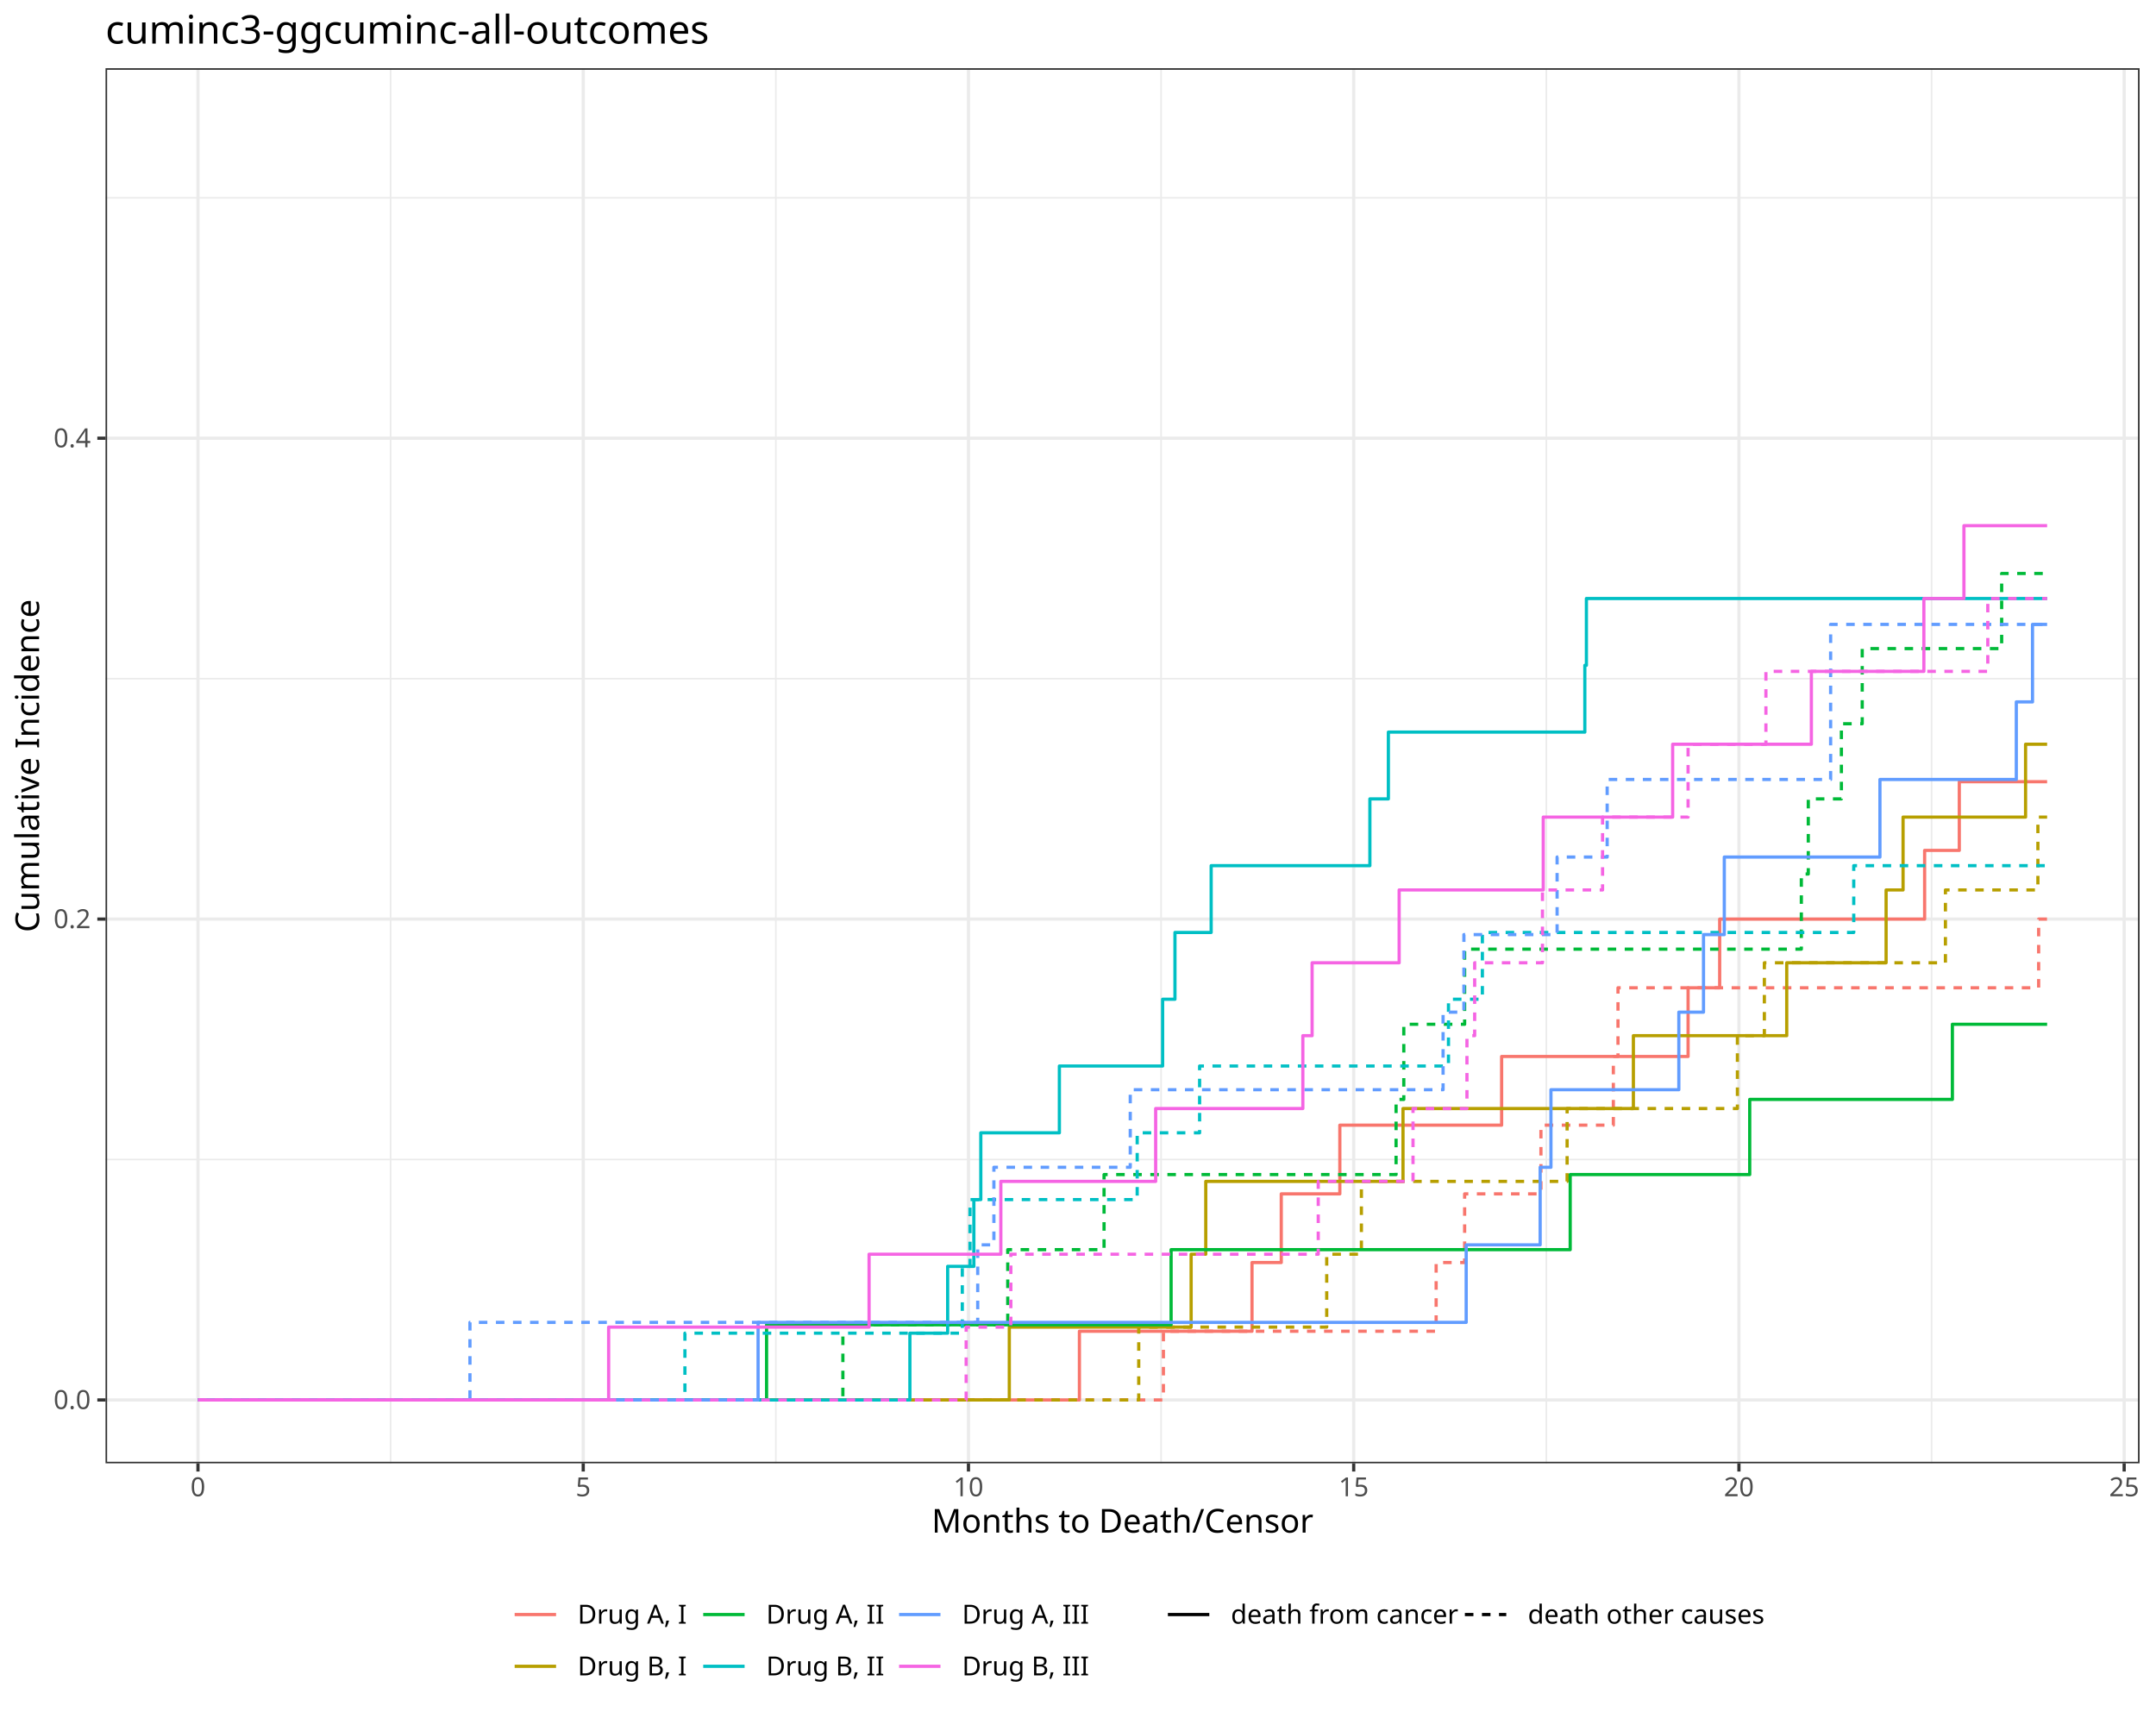
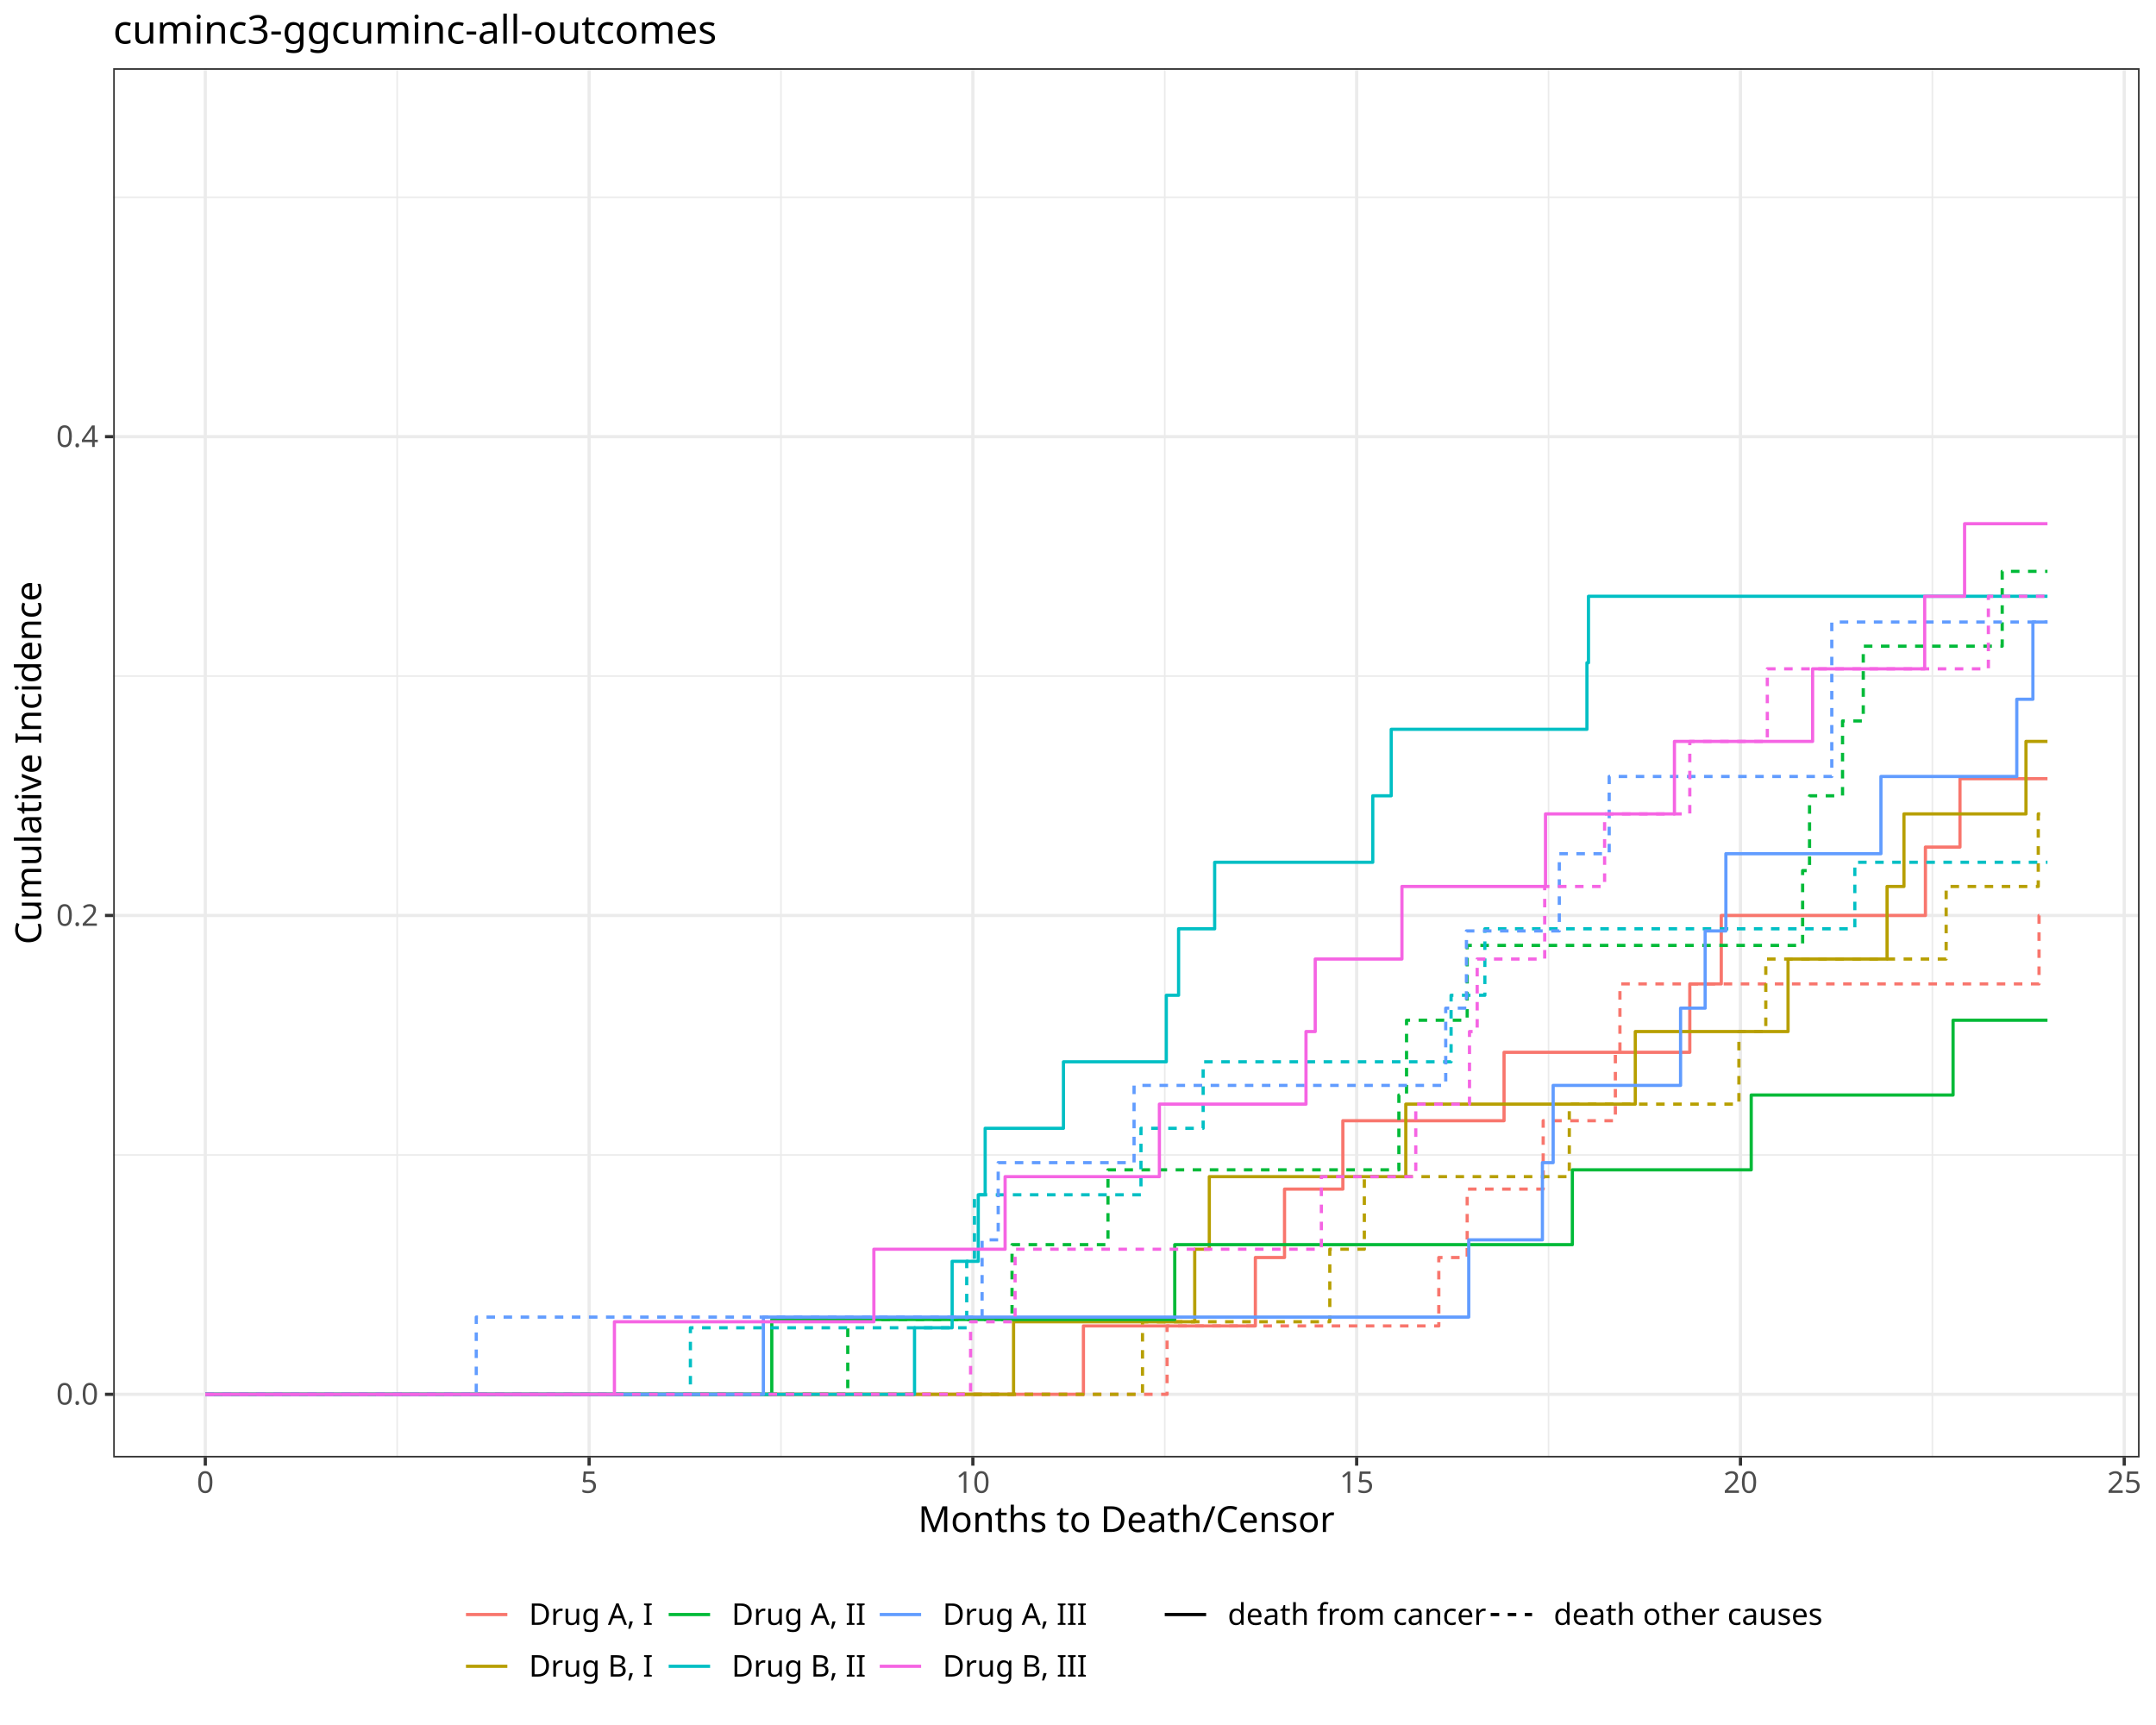
<svg xmlns="http://www.w3.org/2000/svg" class="svglite" data-engine-version="2.0" width="720.00pt" height="576.00pt" viewBox="0 0 720.00 576.00">
  <defs>
    <style type="text/css">
    .svglite line, .svglite polyline, .svglite polygon, .svglite path, .svglite rect, .svglite circle {
      fill: none;
      stroke: #000000;
      stroke-linecap: round;
      stroke-linejoin: round;
      stroke-miterlimit: 10.00;
    }
  </style>
  </defs>
  <rect width="100%" height="100%" style="stroke: none; fill: #FFFFFF;" />
  <defs>
    <clipPath id="cpMC4wMHw3MjAuMDB8MC4wMHw1NzYuMDA=">
      <rect x="0.00" y="0.00" width="720.00" height="576.00" />
    </clipPath>
  </defs>
  <g clip-path="url(#cpMC4wMHw3MjAuMDB8MC4wMHw1NzYuMDA=)">
    <rect x="0.00" y="0.00" width="720.00" height="576.00" style="stroke-width: 1.07; stroke: #FFFFFF; fill: #FFFFFF;" />
  </g>
  <defs>
-     <clipPath id="cpMzUuMjR8NzE0LjUyfDIyLjc4fDQ4OC42Mw==">
-       <rect x="35.24" y="22.78" width="679.28" height="465.85" />
+     <clipPath id="cpMzcuODB8NzE0LjUyfDIyLjc4fDQ4Ni42Ng==">
+       <rect x="37.80" y="22.78" width="676.72" height="463.88" />
    </clipPath>
  </defs>
-   <g clip-path="url(#cpMzUuMjR8NzE0LjUyfDIyLjc4fDQ4OC42Mw==)">
-     <rect x="35.24" y="22.78" width="679.28" height="465.85" style="stroke-width: 1.07; stroke: none; fill: #FFFFFF;" />
-     <polyline points="35.24,387.18 714.52,387.18 " style="stroke-width: 0.53; stroke: #EBEBEB; stroke-linecap: butt;" />
-     <polyline points="35.24,226.62 714.52,226.62 " style="stroke-width: 0.53; stroke: #EBEBEB; stroke-linecap: butt;" />
-     <polyline points="35.24,66.05 714.52,66.05 " style="stroke-width: 0.53; stroke: #EBEBEB; stroke-linecap: butt;" />
-     <polyline points="130.44,488.63 130.44,22.78 " style="stroke-width: 0.53; stroke: #EBEBEB; stroke-linecap: butt;" />
-     <polyline points="259.09,488.63 259.09,22.78 " style="stroke-width: 0.53; stroke: #EBEBEB; stroke-linecap: butt;" />
-     <polyline points="387.74,488.63 387.74,22.78 " style="stroke-width: 0.53; stroke: #EBEBEB; stroke-linecap: butt;" />
-     <polyline points="516.40,488.63 516.40,22.78 " style="stroke-width: 0.53; stroke: #EBEBEB; stroke-linecap: butt;" />
-     <polyline points="645.05,488.63 645.05,22.78 " style="stroke-width: 0.53; stroke: #EBEBEB; stroke-linecap: butt;" />
-     <polyline points="35.24,467.46 714.52,467.46 " style="stroke-width: 1.07; stroke: #EBEBEB; stroke-linecap: butt;" />
-     <polyline points="35.24,306.90 714.52,306.90 " style="stroke-width: 1.07; stroke: #EBEBEB; stroke-linecap: butt;" />
-     <polyline points="35.24,146.33 714.52,146.33 " style="stroke-width: 1.07; stroke: #EBEBEB; stroke-linecap: butt;" />
-     <polyline points="66.11,488.63 66.11,22.78 " style="stroke-width: 1.07; stroke: #EBEBEB; stroke-linecap: butt;" />
-     <polyline points="194.77,488.63 194.77,22.78 " style="stroke-width: 1.07; stroke: #EBEBEB; stroke-linecap: butt;" />
-     <polyline points="323.42,488.63 323.42,22.78 " style="stroke-width: 1.07; stroke: #EBEBEB; stroke-linecap: butt;" />
-     <polyline points="452.07,488.63 452.07,22.78 " style="stroke-width: 1.07; stroke: #EBEBEB; stroke-linecap: butt;" />
-     <polyline points="580.72,488.63 580.72,22.78 " style="stroke-width: 1.07; stroke: #EBEBEB; stroke-linecap: butt;" />
-     <polyline points="709.37,488.63 709.37,22.78 " style="stroke-width: 1.07; stroke: #EBEBEB; stroke-linecap: butt;" />
-     <polyline points="66.11,467.46 360.47,467.46 360.47,444.52 388.52,444.52 388.52,444.52 418.11,444.52 418.11,421.58 427.88,421.58 427.88,398.65 447.44,398.65 447.44,375.71 479.60,375.71 479.60,375.71 489.12,375.71 489.12,375.71 501.47,375.71 501.47,352.77 514.60,352.77 514.60,352.77 538.78,352.77 538.78,352.77 540.33,352.77 540.33,352.77 563.74,352.77 563.74,329.83 574.29,329.83 574.29,306.90 642.73,306.90 642.73,283.96 654.31,283.96 654.31,261.02 680.81,261.02 680.81,261.02 683.64,261.02 683.64,261.02 " style="stroke-width: 1.07; stroke: #F8766D; stroke-linecap: butt;" />
-     <polyline points="66.11,467.46 360.47,467.46 360.47,467.46 388.52,467.46 388.52,444.52 418.11,444.52 418.11,444.52 427.88,444.52 427.88,444.52 447.44,444.52 447.44,444.52 479.60,444.52 479.60,421.58 489.12,421.58 489.12,398.65 501.47,398.65 501.47,398.65 514.60,398.65 514.60,375.71 538.78,375.71 538.78,352.77 540.33,352.77 540.33,329.83 563.74,329.83 563.74,329.83 574.29,329.83 574.29,329.83 642.73,329.83 642.73,329.83 654.31,329.83 654.31,329.83 680.81,329.83 680.81,306.90 683.64,306.90 683.64,306.90 " style="stroke-width: 1.07; stroke: #F8766D; stroke-dasharray: 2.85,2.85; stroke-linecap: butt;" />
-     <polyline points="66.11,467.46 337.06,467.46 337.06,443.13 380.28,443.13 380.28,443.13 397.78,443.13 397.78,418.80 402.67,418.80 402.67,394.48 443.06,394.48 443.06,394.48 454.64,394.48 454.64,394.48 468.54,394.48 468.54,370.15 523.34,370.15 523.34,370.15 545.47,370.15 545.47,345.82 580.21,345.82 580.21,345.82 589.21,345.82 589.21,345.82 596.68,345.82 596.68,321.49 629.87,321.49 629.87,297.17 635.53,297.17 635.53,272.84 649.68,272.84 649.68,272.84 676.44,272.84 676.44,248.51 680.56,248.51 680.56,248.51 683.64,248.51 683.64,248.51 " style="stroke-width: 1.07; stroke: #B79F00; stroke-linecap: butt;" />
-     <polyline points="66.11,467.46 337.06,467.46 337.06,467.46 380.28,467.46 380.28,443.13 397.78,443.13 397.78,443.13 402.67,443.13 402.67,443.13 443.06,443.13 443.06,418.80 454.64,418.80 454.64,394.48 468.54,394.48 468.54,394.48 523.34,394.48 523.34,370.15 545.47,370.15 545.47,370.15 580.21,370.15 580.21,345.82 589.21,345.82 589.21,321.49 596.68,321.49 596.68,321.49 629.87,321.49 629.87,321.49 635.53,321.49 635.53,321.49 649.68,321.49 649.68,297.17 676.44,297.17 676.44,297.17 680.56,297.17 680.56,272.84 683.64,272.84 683.64,272.84 " style="stroke-width: 1.07; stroke: #B79F00; stroke-dasharray: 2.85,2.85; stroke-linecap: butt;" />
-     <polyline points="66.11,467.46 256.00,467.46 256.00,442.37 281.48,442.37 281.48,442.37 336.54,442.37 336.54,442.37 368.70,442.37 368.70,442.37 391.09,442.37 391.09,417.28 466.22,417.28 466.22,417.28 468.80,417.28 468.80,417.28 489.12,417.28 489.12,417.28 524.37,417.28 524.37,392.20 584.32,392.20 584.32,367.11 601.56,367.11 601.56,367.11 603.88,367.11 603.88,367.11 614.94,367.11 614.94,367.11 621.89,367.11 621.89,367.11 652.00,367.11 652.00,342.02 668.46,342.02 668.46,342.02 683.64,342.02 683.64,342.02 " style="stroke-width: 1.07; stroke: #00BA38; stroke-linecap: butt;" />
-     <polyline points="66.11,467.46 256.00,467.46 256.00,467.46 281.48,467.46 281.48,442.37 336.54,442.37 336.54,417.28 368.70,417.28 368.70,392.20 391.09,392.20 391.09,392.20 466.22,392.20 466.22,367.11 468.80,367.11 468.80,342.02 489.12,342.02 489.12,316.93 524.37,316.93 524.37,316.93 584.32,316.93 584.32,316.93 601.56,316.93 601.56,291.84 603.88,291.84 603.88,266.76 614.94,266.76 614.94,241.67 621.89,241.67 621.89,216.58 652.00,216.58 652.00,216.58 668.46,216.58 668.46,191.49 683.64,191.49 683.64,191.49 " style="stroke-width: 1.07; stroke: #00BA38; stroke-dasharray: 2.85,2.85; stroke-linecap: butt;" />
-     <polyline points="66.11,467.46 228.73,467.46 228.73,467.46 303.86,467.46 303.86,445.16 316.47,445.16 316.47,422.86 321.36,422.86 321.36,422.86 323.93,422.86 323.93,422.86 325.22,422.86 325.22,400.56 327.54,400.56 327.54,378.26 353.78,378.26 353.78,355.96 379.77,355.96 379.77,355.96 388.26,355.96 388.26,333.66 392.38,333.66 392.38,311.36 400.61,311.36 400.61,311.36 404.47,311.36 404.47,289.06 457.47,289.06 457.47,266.76 463.65,266.76 463.65,244.46 483.72,244.46 483.72,244.46 495.04,244.46 495.04,244.46 529.26,244.46 529.26,222.16 529.78,222.16 529.78,199.85 619.06,199.85 619.06,199.85 683.64,199.85 683.64,199.85 " style="stroke-width: 1.07; stroke: #00BFC4; stroke-linecap: butt;" />
-     <polyline points="66.11,467.46 228.73,467.46 228.73,445.16 303.86,445.16 303.86,445.16 316.47,445.16 316.47,445.16 321.36,445.16 321.36,422.86 323.93,422.86 323.93,400.56 325.22,400.56 325.22,400.56 327.54,400.56 327.54,400.56 353.78,400.56 353.78,400.56 379.77,400.56 379.77,378.26 388.26,378.26 388.26,378.26 392.38,378.26 392.38,378.26 400.61,378.26 400.61,355.96 404.47,355.96 404.47,355.96 457.47,355.96 457.47,355.96 463.65,355.96 463.65,355.96 483.72,355.96 483.72,333.66 495.04,333.66 495.04,311.36 529.26,311.36 529.26,311.36 529.78,311.36 529.78,311.36 619.06,311.36 619.06,289.06 683.64,289.06 683.64,289.06 " style="stroke-width: 1.07; stroke: #00BFC4; stroke-dasharray: 2.85,2.85; stroke-linecap: butt;" />
-     <polyline points="66.11,467.46 156.94,467.46 156.94,467.46 253.17,467.46 253.17,441.56 326.51,441.56 326.51,441.56 331.91,441.56 331.91,441.56 377.45,441.56 377.45,441.56 481.92,441.56 481.92,441.56 488.87,441.56 488.87,441.56 489.64,441.56 489.64,415.67 514.34,415.67 514.34,389.77 517.94,389.77 517.94,363.87 520.00,363.87 520.00,363.87 536.72,363.87 536.72,363.87 560.65,363.87 560.65,337.97 568.89,337.97 568.89,312.08 575.83,312.08 575.83,286.18 611.34,286.18 611.34,286.18 627.81,286.18 627.81,260.28 673.35,260.28 673.35,234.38 678.76,234.38 678.76,208.49 683.64,208.49 683.64,208.49 " style="stroke-width: 1.07; stroke: #619CFF; stroke-linecap: butt;" />
-     <polyline points="66.11,467.46 156.94,467.46 156.94,441.56 253.17,441.56 253.17,441.56 326.51,441.56 326.51,415.67 331.91,415.67 331.91,389.77 377.45,389.77 377.45,363.87 481.92,363.87 481.92,337.97 488.87,337.97 488.87,312.08 489.64,312.08 489.64,312.08 514.34,312.08 514.34,312.08 517.94,312.08 517.94,312.08 520.00,312.08 520.00,286.18 536.72,286.18 536.72,260.28 560.65,260.28 560.65,260.28 568.89,260.28 568.89,260.28 575.83,260.28 575.83,260.28 611.34,260.28 611.34,208.49 627.81,208.49 627.81,208.49 673.35,208.49 673.35,208.49 678.76,208.49 678.76,208.49 683.64,208.49 683.64,208.49 " style="stroke-width: 1.07; stroke: #619CFF; stroke-dasharray: 2.85,2.85; stroke-linecap: butt;" />
-     <polyline points="66.11,467.46 203.26,467.46 203.26,443.13 290.23,443.13 290.23,418.80 322.65,418.80 322.65,418.80 334.23,418.80 334.23,394.48 337.57,394.48 337.57,394.48 385.94,394.48 385.94,370.15 435.09,370.15 435.09,345.82 438.18,345.82 438.18,321.49 440.23,321.49 440.23,321.49 467.25,321.49 467.25,297.17 471.88,297.17 471.88,297.17 489.89,297.17 489.89,297.17 492.47,297.17 492.47,297.17 515.11,297.17 515.11,297.17 515.37,297.17 515.37,272.84 535.18,272.84 535.18,272.84 558.59,272.84 558.59,248.51 563.74,248.51 563.74,248.51 589.73,248.51 589.73,248.51 604.91,248.51 604.91,224.18 642.48,224.18 642.48,199.85 655.86,199.85 655.86,175.53 663.83,175.53 663.83,175.53 683.64,175.53 683.64,175.53 " style="stroke-width: 1.07; stroke: #F564E3; stroke-linecap: butt;" />
-     <polyline points="66.11,467.46 203.26,467.46 203.26,467.46 290.23,467.46 290.23,467.46 322.65,467.46 322.65,443.13 334.23,443.13 334.23,443.13 337.57,443.13 337.57,418.80 385.94,418.80 385.94,418.80 435.09,418.80 435.09,418.80 438.18,418.80 438.18,418.80 440.23,418.80 440.23,394.48 467.25,394.48 467.25,394.48 471.88,394.48 471.88,370.15 489.89,370.15 489.89,345.82 492.47,345.82 492.47,321.49 515.11,321.49 515.11,297.17 515.37,297.17 515.37,297.17 535.18,297.17 535.18,272.84 558.59,272.84 558.59,272.84 563.74,272.84 563.74,248.51 589.73,248.51 589.73,224.18 604.91,224.18 604.91,224.18 642.48,224.18 642.48,224.18 655.86,224.18 655.86,224.18 663.83,224.18 663.83,199.85 683.64,199.85 683.64,199.85 " style="stroke-width: 1.07; stroke: #F564E3; stroke-dasharray: 2.85,2.85; stroke-linecap: butt;" />
-     <rect x="35.24" y="22.78" width="679.28" height="465.85" style="stroke-width: 1.07; stroke: #333333;" />
+   <g clip-path="url(#cpMzcuODB8NzE0LjUyfDIyLjc4fDQ4Ni42Ng==)">
+     <rect x="37.80" y="22.78" width="676.72" height="463.88" style="stroke-width: 1.07; stroke: none; fill: #FFFFFF;" />
+     <polyline points="37.80,385.64 714.52,385.64 " style="stroke-width: 0.53; stroke: #EBEBEB; stroke-linecap: butt;" />
+     <polyline points="37.80,225.75 714.52,225.75 " style="stroke-width: 0.53; stroke: #EBEBEB; stroke-linecap: butt;" />
+     <polyline points="37.80,65.87 714.52,65.87 " style="stroke-width: 0.53; stroke: #EBEBEB; stroke-linecap: butt;" />
+     <polyline points="132.65,486.66 132.65,22.78 " style="stroke-width: 0.53; stroke: #EBEBEB; stroke-linecap: butt;" />
+     <polyline points="260.81,486.66 260.81,22.78 " style="stroke-width: 0.53; stroke: #EBEBEB; stroke-linecap: butt;" />
+     <polyline points="388.98,486.66 388.98,22.78 " style="stroke-width: 0.53; stroke: #EBEBEB; stroke-linecap: butt;" />
+     <polyline points="517.14,486.66 517.14,22.78 " style="stroke-width: 0.53; stroke: #EBEBEB; stroke-linecap: butt;" />
+     <polyline points="645.31,486.66 645.31,22.78 " style="stroke-width: 0.53; stroke: #EBEBEB; stroke-linecap: butt;" />
+     <polyline points="37.80,465.58 714.52,465.58 " style="stroke-width: 1.07; stroke: #EBEBEB; stroke-linecap: butt;" />
+     <polyline points="37.80,305.69 714.52,305.69 " style="stroke-width: 1.07; stroke: #EBEBEB; stroke-linecap: butt;" />
+     <polyline points="37.80,145.81 714.52,145.81 " style="stroke-width: 1.07; stroke: #EBEBEB; stroke-linecap: butt;" />
+     <polyline points="68.56,486.66 68.56,22.78 " style="stroke-width: 1.07; stroke: #EBEBEB; stroke-linecap: butt;" />
+     <polyline points="196.73,486.66 196.73,22.78 " style="stroke-width: 1.07; stroke: #EBEBEB; stroke-linecap: butt;" />
+     <polyline points="324.89,486.66 324.89,22.78 " style="stroke-width: 1.07; stroke: #EBEBEB; stroke-linecap: butt;" />
+     <polyline points="453.06,486.66 453.06,22.78 " style="stroke-width: 1.07; stroke: #EBEBEB; stroke-linecap: butt;" />
+     <polyline points="581.23,486.66 581.23,22.78 " style="stroke-width: 1.07; stroke: #EBEBEB; stroke-linecap: butt;" />
+     <polyline points="709.39,486.66 709.39,22.78 " style="stroke-width: 1.07; stroke: #EBEBEB; stroke-linecap: butt;" />
+     <polyline points="68.56,465.58 361.81,465.58 361.81,442.74 389.75,442.74 389.75,442.74 419.23,442.74 419.23,419.90 428.97,419.90 428.97,397.06 448.45,397.06 448.45,374.22 480.49,374.22 480.49,374.22 489.97,374.22 489.97,374.22 502.28,374.22 502.28,351.38 515.35,351.38 515.35,351.38 539.45,351.38 539.45,351.38 540.98,351.38 540.98,351.38 564.31,351.38 564.31,328.54 574.82,328.54 574.82,305.69 643.00,305.69 643.00,282.85 654.54,282.85 654.54,260.01 680.94,260.01 680.94,260.01 683.76,260.01 683.76,260.01 " style="stroke-width: 1.07; stroke: #F8766D; stroke-linecap: butt;" />
+     <polyline points="68.56,465.58 361.81,465.58 361.81,465.58 389.75,465.58 389.75,442.74 419.23,442.74 419.23,442.74 428.97,442.74 428.97,442.74 448.45,442.74 448.45,442.74 480.49,442.74 480.49,419.90 489.97,419.90 489.97,397.06 502.28,397.06 502.28,397.06 515.35,397.06 515.35,374.22 539.45,374.22 539.45,351.38 540.98,351.38 540.98,328.54 564.31,328.54 564.31,328.54 574.82,328.54 574.82,328.54 643.00,328.54 643.00,328.54 654.54,328.54 654.54,328.54 680.94,328.54 680.94,305.69 683.76,305.69 683.76,305.69 " style="stroke-width: 1.07; stroke: #F8766D; stroke-dasharray: 2.85,2.85; stroke-linecap: butt;" />
+     <polyline points="68.56,465.58 338.48,465.58 338.48,441.35 381.54,441.35 381.54,441.35 398.98,441.35 398.98,417.13 403.85,417.13 403.85,392.90 444.09,392.90 444.09,392.90 455.62,392.90 455.62,392.90 469.47,392.90 469.47,368.68 524.07,368.68 524.07,368.68 546.11,368.68 546.11,344.45 580.71,344.45 580.71,344.45 589.69,344.45 589.69,344.45 597.12,344.45 597.12,320.23 630.19,320.23 630.19,296.00 635.83,296.00 635.83,271.78 649.92,271.78 649.92,271.78 676.58,271.78 676.58,247.56 680.68,247.56 680.68,247.56 683.76,247.56 683.76,247.56 " style="stroke-width: 1.07; stroke: #B79F00; stroke-linecap: butt;" />
+     <polyline points="68.56,465.58 338.48,465.58 338.48,465.58 381.54,465.58 381.54,441.35 398.98,441.35 398.98,441.35 403.85,441.35 403.85,441.35 444.09,441.35 444.09,417.13 455.62,417.13 455.62,392.90 469.47,392.90 469.47,392.90 524.07,392.90 524.07,368.68 546.11,368.68 546.11,368.68 580.71,368.68 580.71,344.45 589.69,344.45 589.69,320.23 597.12,320.23 597.12,320.23 630.19,320.23 630.19,320.23 635.83,320.23 635.83,320.23 649.92,320.23 649.92,296.00 676.58,296.00 676.58,296.00 680.68,296.00 680.68,271.78 683.76,271.78 683.76,271.78 " style="stroke-width: 1.07; stroke: #B79F00; stroke-dasharray: 2.85,2.85; stroke-linecap: butt;" />
+     <polyline points="68.56,465.58 257.74,465.58 257.74,440.60 283.11,440.60 283.11,440.60 337.97,440.60 337.97,440.60 370.01,440.60 370.01,440.60 392.31,440.60 392.31,415.61 467.16,415.61 467.16,415.61 469.72,415.61 469.72,415.61 489.97,415.61 489.97,415.61 525.09,415.61 525.09,390.63 584.82,390.63 584.82,365.65 601.99,365.65 601.99,365.65 604.30,365.65 604.30,365.65 615.32,365.65 615.32,365.65 622.24,365.65 622.24,365.65 652.23,365.65 652.23,340.67 668.64,340.67 668.64,340.67 683.76,340.67 683.76,340.67 " style="stroke-width: 1.07; stroke: #00BA38; stroke-linecap: butt;" />
+     <polyline points="68.56,465.58 257.74,465.58 257.74,465.58 283.11,465.58 283.11,440.60 337.97,440.60 337.97,415.61 370.01,415.61 370.01,390.63 392.31,390.63 392.31,390.63 467.16,390.63 467.16,365.65 469.72,365.65 469.72,340.67 489.97,340.67 489.97,315.69 525.09,315.69 525.09,315.69 584.82,315.69 584.82,315.69 601.99,315.69 601.99,290.71 604.30,290.71 604.30,265.72 615.32,265.72 615.32,240.74 622.24,240.74 622.24,215.76 652.23,215.76 652.23,215.76 668.64,215.76 668.64,190.78 683.76,190.78 683.76,190.78 " style="stroke-width: 1.07; stroke: #00BA38; stroke-dasharray: 2.85,2.85; stroke-linecap: butt;" />
+     <polyline points="68.56,465.58 230.56,465.58 230.56,465.58 305.41,465.58 305.41,443.37 317.97,443.37 317.97,421.17 322.84,421.17 322.84,421.17 325.41,421.17 325.41,421.17 326.69,421.17 326.69,398.96 329.00,398.96 329.00,376.75 355.14,376.75 355.14,354.55 381.03,354.55 381.03,354.55 389.49,354.55 389.49,332.34 393.59,332.34 393.59,310.14 401.79,310.14 401.79,310.14 405.64,310.14 405.64,287.93 458.44,287.93 458.44,265.72 464.60,265.72 464.60,243.52 484.59,243.52 484.59,243.52 495.87,243.52 495.87,243.52 529.96,243.52 529.96,221.31 530.47,221.31 530.47,199.11 619.42,199.11 619.42,199.11 683.76,199.11 683.76,199.11 " style="stroke-width: 1.07; stroke: #00BFC4; stroke-linecap: butt;" />
+     <polyline points="68.56,465.58 230.56,465.58 230.56,443.37 305.41,443.37 305.41,443.37 317.97,443.37 317.97,443.37 322.84,443.37 322.84,421.17 325.41,421.17 325.41,398.96 326.69,398.96 326.69,398.96 329.00,398.96 329.00,398.96 355.14,398.96 355.14,398.96 381.03,398.96 381.03,376.75 389.49,376.75 389.49,376.75 393.59,376.75 393.59,376.75 401.79,376.75 401.79,354.55 405.64,354.55 405.64,354.55 458.44,354.55 458.44,354.55 464.60,354.55 464.60,354.55 484.59,354.55 484.59,332.34 495.87,332.34 495.87,310.14 529.96,310.14 529.96,310.14 530.47,310.14 530.47,310.14 619.42,310.14 619.42,287.93 683.76,287.93 683.76,287.93 " style="stroke-width: 1.07; stroke: #00BFC4; stroke-dasharray: 2.85,2.85; stroke-linecap: butt;" />
+     <polyline points="68.56,465.58 159.05,465.58 159.05,465.58 254.92,465.58 254.92,439.79 327.97,439.79 327.97,439.79 333.35,439.79 333.35,439.79 378.72,439.79 378.72,439.79 482.80,439.79 482.80,439.79 489.72,439.79 489.72,439.79 490.49,439.79 490.49,414.00 515.09,414.00 515.09,388.22 518.68,388.22 518.68,362.43 520.73,362.43 520.73,362.43 537.39,362.43 537.39,362.43 561.23,362.43 561.23,336.64 569.44,336.64 569.44,310.85 576.36,310.85 576.36,285.06 611.73,285.06 611.73,285.06 628.14,285.06 628.14,259.28 673.51,259.28 673.51,233.49 678.89,233.49 678.89,207.70 683.76,207.70 683.76,207.70 " style="stroke-width: 1.07; stroke: #619CFF; stroke-linecap: butt;" />
+     <polyline points="68.56,465.58 159.05,465.58 159.05,439.79 254.92,439.79 254.92,439.79 327.97,439.79 327.97,414.00 333.35,414.00 333.35,388.22 378.72,388.22 378.72,362.43 482.80,362.43 482.80,336.64 489.72,336.64 489.72,310.85 490.49,310.85 490.49,310.85 515.09,310.85 515.09,310.85 518.68,310.85 518.68,310.85 520.73,310.85 520.73,285.06 537.39,285.06 537.39,259.28 561.23,259.28 561.23,259.28 569.44,259.28 569.44,259.28 576.36,259.28 576.36,259.28 611.73,259.28 611.73,207.70 628.14,207.70 628.14,207.70 673.51,207.70 673.51,207.70 678.89,207.70 678.89,207.70 683.76,207.70 683.76,207.70 " style="stroke-width: 1.07; stroke: #619CFF; stroke-dasharray: 2.85,2.85; stroke-linecap: butt;" />
+     <polyline points="68.56,465.58 205.19,465.58 205.19,441.35 291.83,441.35 291.83,417.13 324.13,417.13 324.13,417.13 335.66,417.13 335.66,392.90 338.99,392.90 338.99,392.90 387.18,392.90 387.18,368.68 436.14,368.68 436.14,344.45 439.22,344.45 439.22,320.23 441.27,320.23 441.27,320.23 468.18,320.23 468.18,296.00 472.80,296.00 472.80,296.00 490.74,296.00 490.74,296.00 493.31,296.00 493.31,296.00 515.86,296.00 515.86,296.00 516.12,296.00 516.12,271.78 535.86,271.78 535.86,271.78 559.18,271.78 559.18,247.56 564.31,247.56 564.31,247.56 590.20,247.56 590.20,247.56 605.32,247.56 605.32,223.33 642.75,223.33 642.75,199.11 656.08,199.11 656.08,174.88 664.02,174.88 664.02,174.88 683.76,174.88 683.76,174.88 " style="stroke-width: 1.07; stroke: #F564E3; stroke-linecap: butt;" />
+     <polyline points="68.56,465.58 205.19,465.58 205.19,465.58 291.83,465.58 291.83,465.58 324.13,465.58 324.13,441.35 335.66,441.35 335.66,441.35 338.99,441.35 338.99,417.13 387.18,417.13 387.18,417.13 436.14,417.13 436.14,417.13 439.22,417.13 439.22,417.13 441.27,417.13 441.27,392.90 468.18,392.90 468.18,392.90 472.80,392.90 472.80,368.68 490.74,368.68 490.74,344.45 493.31,344.45 493.31,320.23 515.86,320.23 515.86,296.00 516.12,296.00 516.12,296.00 535.86,296.00 535.86,271.78 559.18,271.78 559.18,271.78 564.31,271.78 564.31,247.56 590.20,247.56 590.20,223.33 605.32,223.33 605.32,223.33 642.75,223.33 642.75,223.33 656.08,223.33 656.08,223.33 664.02,223.33 664.02,199.11 683.76,199.11 683.76,199.11 " style="stroke-width: 1.07; stroke: #F564E3; stroke-dasharray: 2.85,2.85; stroke-linecap: butt;" />
+     <rect x="37.80" y="22.78" width="676.72" height="463.88" style="stroke-width: 1.07; stroke: #333333;" />
  </g>
  <g clip-path="url(#cpMC4wMHw3MjAuMDB8MC4wMHw1NzYuMDA=)">
-     <text x="30.31" y="470.49" text-anchor="end" style="font-size: 8.80px; fill: #4D4D4D; font-family: sans;" textLength="12.23px" lengthAdjust="spacingAndGlyphs">0.0</text>
-     <text x="30.31" y="309.92" text-anchor="end" style="font-size: 8.80px; fill: #4D4D4D; font-family: sans;" textLength="12.23px" lengthAdjust="spacingAndGlyphs">0.2</text>
-     <text x="30.31" y="149.36" text-anchor="end" style="font-size: 8.80px; fill: #4D4D4D; font-family: sans;" textLength="12.23px" lengthAdjust="spacingAndGlyphs">0.4</text>
-     <polyline points="32.50,467.46 35.24,467.46 " style="stroke-width: 1.07; stroke: #333333; stroke-linecap: butt;" />
-     <polyline points="32.50,306.90 35.24,306.90 " style="stroke-width: 1.07; stroke: #333333; stroke-linecap: butt;" />
-     <polyline points="32.50,146.33 35.24,146.33 " style="stroke-width: 1.07; stroke: #333333; stroke-linecap: butt;" />
-     <polyline points="66.11,491.37 66.11,488.63 " style="stroke-width: 1.07; stroke: #333333; stroke-linecap: butt;" />
-     <polyline points="194.77,491.37 194.77,488.63 " style="stroke-width: 1.07; stroke: #333333; stroke-linecap: butt;" />
-     <polyline points="323.42,491.37 323.42,488.63 " style="stroke-width: 1.07; stroke: #333333; stroke-linecap: butt;" />
-     <polyline points="452.07,491.37 452.07,488.63 " style="stroke-width: 1.07; stroke: #333333; stroke-linecap: butt;" />
-     <polyline points="580.72,491.37 580.72,488.63 " style="stroke-width: 1.07; stroke: #333333; stroke-linecap: butt;" />
-     <polyline points="709.37,491.37 709.37,488.63 " style="stroke-width: 1.07; stroke: #333333; stroke-linecap: butt;" />
-     <text x="66.11" y="499.62" text-anchor="middle" style="font-size: 8.80px; fill: #4D4D4D; font-family: sans;" textLength="4.89px" lengthAdjust="spacingAndGlyphs">0</text>
-     <text x="194.77" y="499.62" text-anchor="middle" style="font-size: 8.80px; fill: #4D4D4D; font-family: sans;" textLength="4.89px" lengthAdjust="spacingAndGlyphs">5</text>
-     <text x="323.42" y="499.62" text-anchor="middle" style="font-size: 8.80px; fill: #4D4D4D; font-family: sans;" textLength="9.79px" lengthAdjust="spacingAndGlyphs">10</text>
-     <text x="452.07" y="499.62" text-anchor="middle" style="font-size: 8.80px; fill: #4D4D4D; font-family: sans;" textLength="9.79px" lengthAdjust="spacingAndGlyphs">15</text>
-     <text x="580.72" y="499.62" text-anchor="middle" style="font-size: 8.80px; fill: #4D4D4D; font-family: sans;" textLength="9.79px" lengthAdjust="spacingAndGlyphs">20</text>
-     <text x="709.37" y="499.62" text-anchor="middle" style="font-size: 8.80px; fill: #4D4D4D; font-family: sans;" textLength="9.79px" lengthAdjust="spacingAndGlyphs">25</text>
-     <text x="374.88" y="511.76" text-anchor="middle" style="font-size: 11.00px; font-family: sans;" textLength="119.25px" lengthAdjust="spacingAndGlyphs">Months to Death/Censor</text>
-     <text transform="translate(13.05,255.71) rotate(-90)" text-anchor="middle" style="font-size: 11.00px; font-family: sans;" textLength="105.18px" lengthAdjust="spacingAndGlyphs">Cumulative Incidence</text>
-     <rect x="159.19" y="525.00" width="207.19" height="45.52" style="stroke-width: 1.07; stroke: none; fill: #FFFFFF;" />
-     <rect x="170.14" y="530.48" width="17.28" height="17.28" style="stroke-width: 1.07; stroke: none; fill: #FFFFFF;" />
-     <line x1="171.87" y1="539.12" x2="185.70" y2="539.12" style="stroke-width: 1.07; stroke: #F8766D; stroke-linecap: butt;" />
-     <rect x="170.14" y="547.76" width="17.28" height="17.28" style="stroke-width: 1.07; stroke: none; fill: #FFFFFF;" />
-     <line x1="171.87" y1="556.40" x2="185.70" y2="556.40" style="stroke-width: 1.07; stroke: #B79F00; stroke-linecap: butt;" />
-     <rect x="233.11" y="530.48" width="17.28" height="17.28" style="stroke-width: 1.07; stroke: none; fill: #FFFFFF;" />
-     <line x1="234.84" y1="539.12" x2="248.66" y2="539.12" style="stroke-width: 1.07; stroke: #00BA38; stroke-linecap: butt;" />
-     <rect x="233.11" y="547.76" width="17.28" height="17.28" style="stroke-width: 1.07; stroke: none; fill: #FFFFFF;" />
-     <line x1="234.84" y1="556.40" x2="248.66" y2="556.40" style="stroke-width: 1.07; stroke: #00BFC4; stroke-linecap: butt;" />
-     <rect x="298.52" y="530.48" width="17.28" height="17.28" style="stroke-width: 1.07; stroke: none; fill: #FFFFFF;" />
-     <line x1="300.25" y1="539.12" x2="314.07" y2="539.12" style="stroke-width: 1.07; stroke: #619CFF; stroke-linecap: butt;" />
-     <rect x="298.52" y="547.76" width="17.28" height="17.28" style="stroke-width: 1.07; stroke: none; fill: #FFFFFF;" />
-     <line x1="300.25" y1="556.40" x2="314.07" y2="556.40" style="stroke-width: 1.07; stroke: #F564E3; stroke-linecap: butt;" />
-     <text x="192.90" y="542.15" style="font-size: 8.80px; font-family: sans;" textLength="34.73px" lengthAdjust="spacingAndGlyphs">Drug A, I</text>
-     <text x="192.90" y="559.43" style="font-size: 8.80px; font-family: sans;" textLength="34.73px" lengthAdjust="spacingAndGlyphs">Drug B, I</text>
-     <text x="255.87" y="542.15" style="font-size: 8.80px; font-family: sans;" textLength="37.17px" lengthAdjust="spacingAndGlyphs">Drug A, II</text>
-     <text x="255.87" y="559.43" style="font-size: 8.80px; font-family: sans;" textLength="37.17px" lengthAdjust="spacingAndGlyphs">Drug B, II</text>
-     <text x="321.28" y="542.15" style="font-size: 8.80px; font-family: sans;" textLength="39.62px" lengthAdjust="spacingAndGlyphs">Drug A, III</text>
-     <text x="321.28" y="559.43" style="font-size: 8.80px; font-family: sans;" textLength="39.62px" lengthAdjust="spacingAndGlyphs">Drug B, III</text>
-     <rect x="377.33" y="525.00" width="213.24" height="28.24" style="stroke-width: 1.07; stroke: none; fill: #FFFFFF;" />
-     <rect x="388.29" y="530.48" width="17.28" height="17.28" style="stroke-width: 1.07; stroke: none; fill: #FFFFFF;" />
-     <line x1="390.02" y1="539.12" x2="403.85" y2="539.12" style="stroke-width: 1.07; stroke-linecap: butt;" />
-     <rect x="487.47" y="530.48" width="17.28" height="17.28" style="stroke-width: 1.07; stroke: none; fill: #FFFFFF;" />
-     <line x1="489.20" y1="539.12" x2="503.02" y2="539.12" style="stroke-width: 1.07; stroke-dasharray: 2.85,2.85; stroke-linecap: butt;" />
-     <text x="411.05" y="542.15" style="font-size: 8.80px; font-family: sans;" textLength="70.94px" lengthAdjust="spacingAndGlyphs">death from cancer</text>
-     <text x="510.23" y="542.15" style="font-size: 8.80px; font-family: sans;" textLength="74.87px" lengthAdjust="spacingAndGlyphs">death other causes</text>
-     <text x="35.24" y="14.56" style="font-size: 13.20px; font-family: sans;" textLength="189.31px" lengthAdjust="spacingAndGlyphs">cuminc3-ggcuminc-all-outcomes</text>
+     <text x="32.87" y="469.02" text-anchor="end" style="font-size: 10.00px; fill: #4D4D4D; font-family: sans;" textLength="13.90px" lengthAdjust="spacingAndGlyphs">0.0</text>
+     <text x="32.87" y="309.14" text-anchor="end" style="font-size: 10.00px; fill: #4D4D4D; font-family: sans;" textLength="13.90px" lengthAdjust="spacingAndGlyphs">0.2</text>
+     <text x="32.87" y="149.25" text-anchor="end" style="font-size: 10.00px; fill: #4D4D4D; font-family: sans;" textLength="13.90px" lengthAdjust="spacingAndGlyphs">0.4</text>
+     <polyline points="35.06,465.58 37.80,465.58 " style="stroke-width: 1.07; stroke: #333333; stroke-linecap: butt;" />
+     <polyline points="35.06,305.69 37.80,305.69 " style="stroke-width: 1.07; stroke: #333333; stroke-linecap: butt;" />
+     <polyline points="35.06,145.81 37.80,145.81 " style="stroke-width: 1.07; stroke: #333333; stroke-linecap: butt;" />
+     <polyline points="68.56,489.40 68.56,486.66 " style="stroke-width: 1.07; stroke: #333333; stroke-linecap: butt;" />
+     <polyline points="196.73,489.40 196.73,486.66 " style="stroke-width: 1.07; stroke: #333333; stroke-linecap: butt;" />
+     <polyline points="324.89,489.40 324.89,486.66 " style="stroke-width: 1.07; stroke: #333333; stroke-linecap: butt;" />
+     <polyline points="453.06,489.40 453.06,486.66 " style="stroke-width: 1.07; stroke: #333333; stroke-linecap: butt;" />
+     <polyline points="581.23,489.40 581.23,486.66 " style="stroke-width: 1.07; stroke: #333333; stroke-linecap: butt;" />
+     <polyline points="709.39,489.40 709.39,486.66 " style="stroke-width: 1.07; stroke: #333333; stroke-linecap: butt;" />
+     <text x="68.56" y="498.48" text-anchor="middle" style="font-size: 10.00px; fill: #4D4D4D; font-family: sans;" textLength="5.56px" lengthAdjust="spacingAndGlyphs">0</text>
+     <text x="196.73" y="498.48" text-anchor="middle" style="font-size: 10.00px; fill: #4D4D4D; font-family: sans;" textLength="5.56px" lengthAdjust="spacingAndGlyphs">5</text>
+     <text x="324.89" y="498.48" text-anchor="middle" style="font-size: 10.00px; fill: #4D4D4D; font-family: sans;" textLength="11.12px" lengthAdjust="spacingAndGlyphs">10</text>
+     <text x="453.06" y="498.48" text-anchor="middle" style="font-size: 10.00px; fill: #4D4D4D; font-family: sans;" textLength="11.12px" lengthAdjust="spacingAndGlyphs">15</text>
+     <text x="581.23" y="498.48" text-anchor="middle" style="font-size: 10.00px; fill: #4D4D4D; font-family: sans;" textLength="11.12px" lengthAdjust="spacingAndGlyphs">20</text>
+     <text x="709.39" y="498.48" text-anchor="middle" style="font-size: 10.00px; fill: #4D4D4D; font-family: sans;" textLength="11.12px" lengthAdjust="spacingAndGlyphs">25</text>
+     <text x="376.16" y="511.55" text-anchor="middle" style="font-size: 12.00px; font-family: sans;" textLength="130.09px" lengthAdjust="spacingAndGlyphs">Months to Death/Censor</text>
+     <text transform="translate(13.74,254.72) rotate(-90)" text-anchor="middle" style="font-size: 12.00px; font-family: sans;" textLength="114.75px" lengthAdjust="spacingAndGlyphs">Cumulative Incidence</text>
+     <rect x="142.92" y="525.00" width="222.40" height="45.52" style="stroke-width: 1.07; stroke: none; fill: #FFFFFF;" />
+     <rect x="153.88" y="530.48" width="17.28" height="17.28" style="stroke-width: 1.07; stroke: none; fill: #FFFFFF;" />
+     <line x1="155.61" y1="539.12" x2="169.43" y2="539.12" style="stroke-width: 1.07; stroke: #F8766D; stroke-linecap: butt;" />
+     <rect x="153.88" y="547.76" width="17.28" height="17.28" style="stroke-width: 1.07; stroke: none; fill: #FFFFFF;" />
+     <line x1="155.61" y1="556.40" x2="169.43" y2="556.40" style="stroke-width: 1.07; stroke: #B79F00; stroke-linecap: butt;" />
+     <rect x="221.58" y="530.48" width="17.28" height="17.28" style="stroke-width: 1.07; stroke: none; fill: #FFFFFF;" />
+     <line x1="223.31" y1="539.12" x2="237.14" y2="539.12" style="stroke-width: 1.07; stroke: #00BA38; stroke-linecap: butt;" />
+     <rect x="221.58" y="547.76" width="17.28" height="17.28" style="stroke-width: 1.07; stroke: none; fill: #FFFFFF;" />
+     <line x1="223.31" y1="556.40" x2="237.14" y2="556.40" style="stroke-width: 1.07; stroke: #00BFC4; stroke-linecap: butt;" />
+     <rect x="292.06" y="530.48" width="17.28" height="17.28" style="stroke-width: 1.07; stroke: none; fill: #FFFFFF;" />
+     <line x1="293.79" y1="539.12" x2="307.61" y2="539.12" style="stroke-width: 1.07; stroke: #619CFF; stroke-linecap: butt;" />
+     <rect x="292.06" y="547.76" width="17.28" height="17.28" style="stroke-width: 1.07; stroke: none; fill: #FFFFFF;" />
+     <line x1="293.79" y1="556.40" x2="307.61" y2="556.40" style="stroke-width: 1.07; stroke: #F564E3; stroke-linecap: butt;" />
+     <text x="176.64" y="542.56" style="font-size: 10.00px; font-family: sans;" textLength="39.46px" lengthAdjust="spacingAndGlyphs">Drug A, I</text>
+     <text x="176.64" y="559.84" style="font-size: 10.00px; font-family: sans;" textLength="39.46px" lengthAdjust="spacingAndGlyphs">Drug B, I</text>
+     <text x="244.34" y="542.56" style="font-size: 10.00px; font-family: sans;" textLength="42.24px" lengthAdjust="spacingAndGlyphs">Drug A, II</text>
+     <text x="244.34" y="559.84" style="font-size: 10.00px; font-family: sans;" textLength="42.24px" lengthAdjust="spacingAndGlyphs">Drug B, II</text>
+     <text x="314.82" y="542.56" style="font-size: 10.00px; font-family: sans;" textLength="45.02px" lengthAdjust="spacingAndGlyphs">Drug A, III</text>
+     <text x="314.82" y="559.84" style="font-size: 10.00px; font-family: sans;" textLength="45.02px" lengthAdjust="spacingAndGlyphs">Drug B, III</text>
+     <rect x="376.28" y="525.00" width="233.12" height="28.24" style="stroke-width: 1.07; stroke: none; fill: #FFFFFF;" />
+     <rect x="387.24" y="530.48" width="17.28" height="17.28" style="stroke-width: 1.07; stroke: none; fill: #FFFFFF;" />
+     <line x1="388.97" y1="539.12" x2="402.79" y2="539.12" style="stroke-width: 1.07; stroke-linecap: butt;" />
+     <rect x="496.09" y="530.48" width="17.28" height="17.28" style="stroke-width: 1.07; stroke: none; fill: #FFFFFF;" />
+     <line x1="497.81" y1="539.12" x2="511.64" y2="539.12" style="stroke-width: 1.07; stroke-dasharray: 2.85,2.85; stroke-linecap: butt;" />
+     <text x="410.00" y="542.56" style="font-size: 10.00px; font-family: sans;" textLength="80.61px" lengthAdjust="spacingAndGlyphs">death from cancer</text>
+     <text x="518.85" y="542.56" style="font-size: 10.00px; font-family: sans;" textLength="85.07px" lengthAdjust="spacingAndGlyphs">death other causes</text>
+     <text x="37.80" y="14.56" style="font-size: 13.20px; font-family: sans;" textLength="189.31px" lengthAdjust="spacingAndGlyphs">cuminc3-ggcuminc-all-outcomes</text>
  </g>
</svg>
